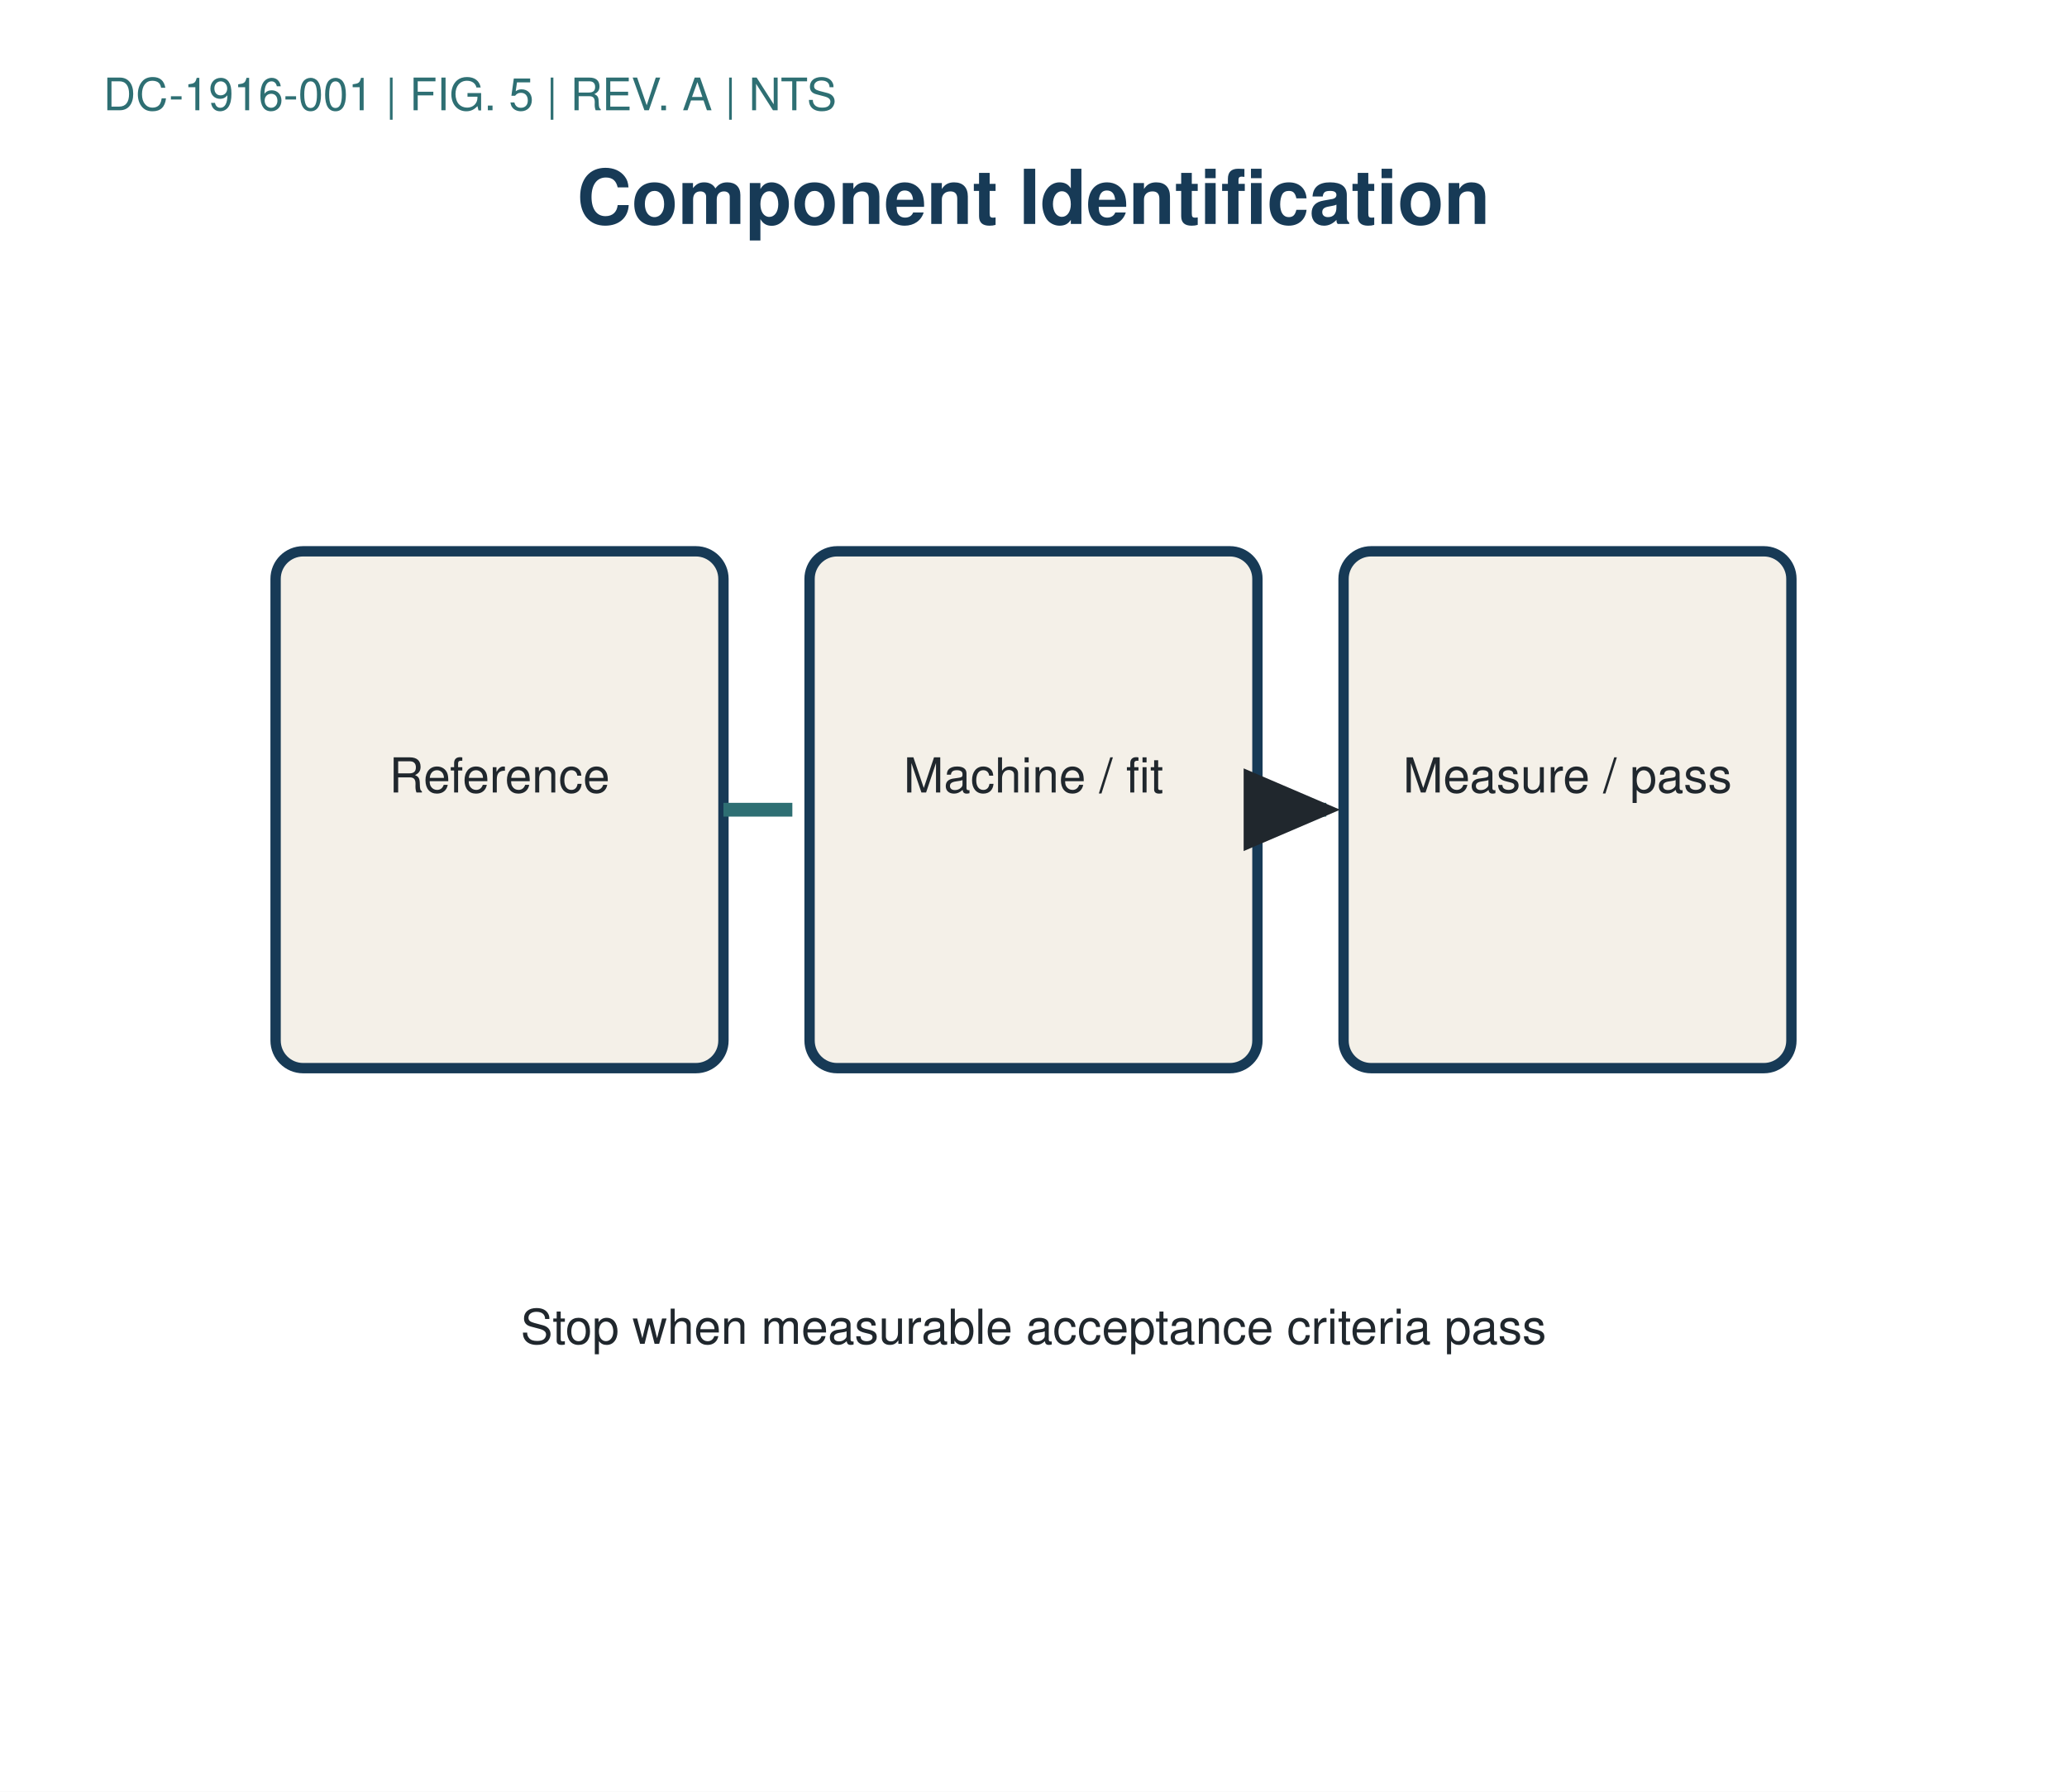
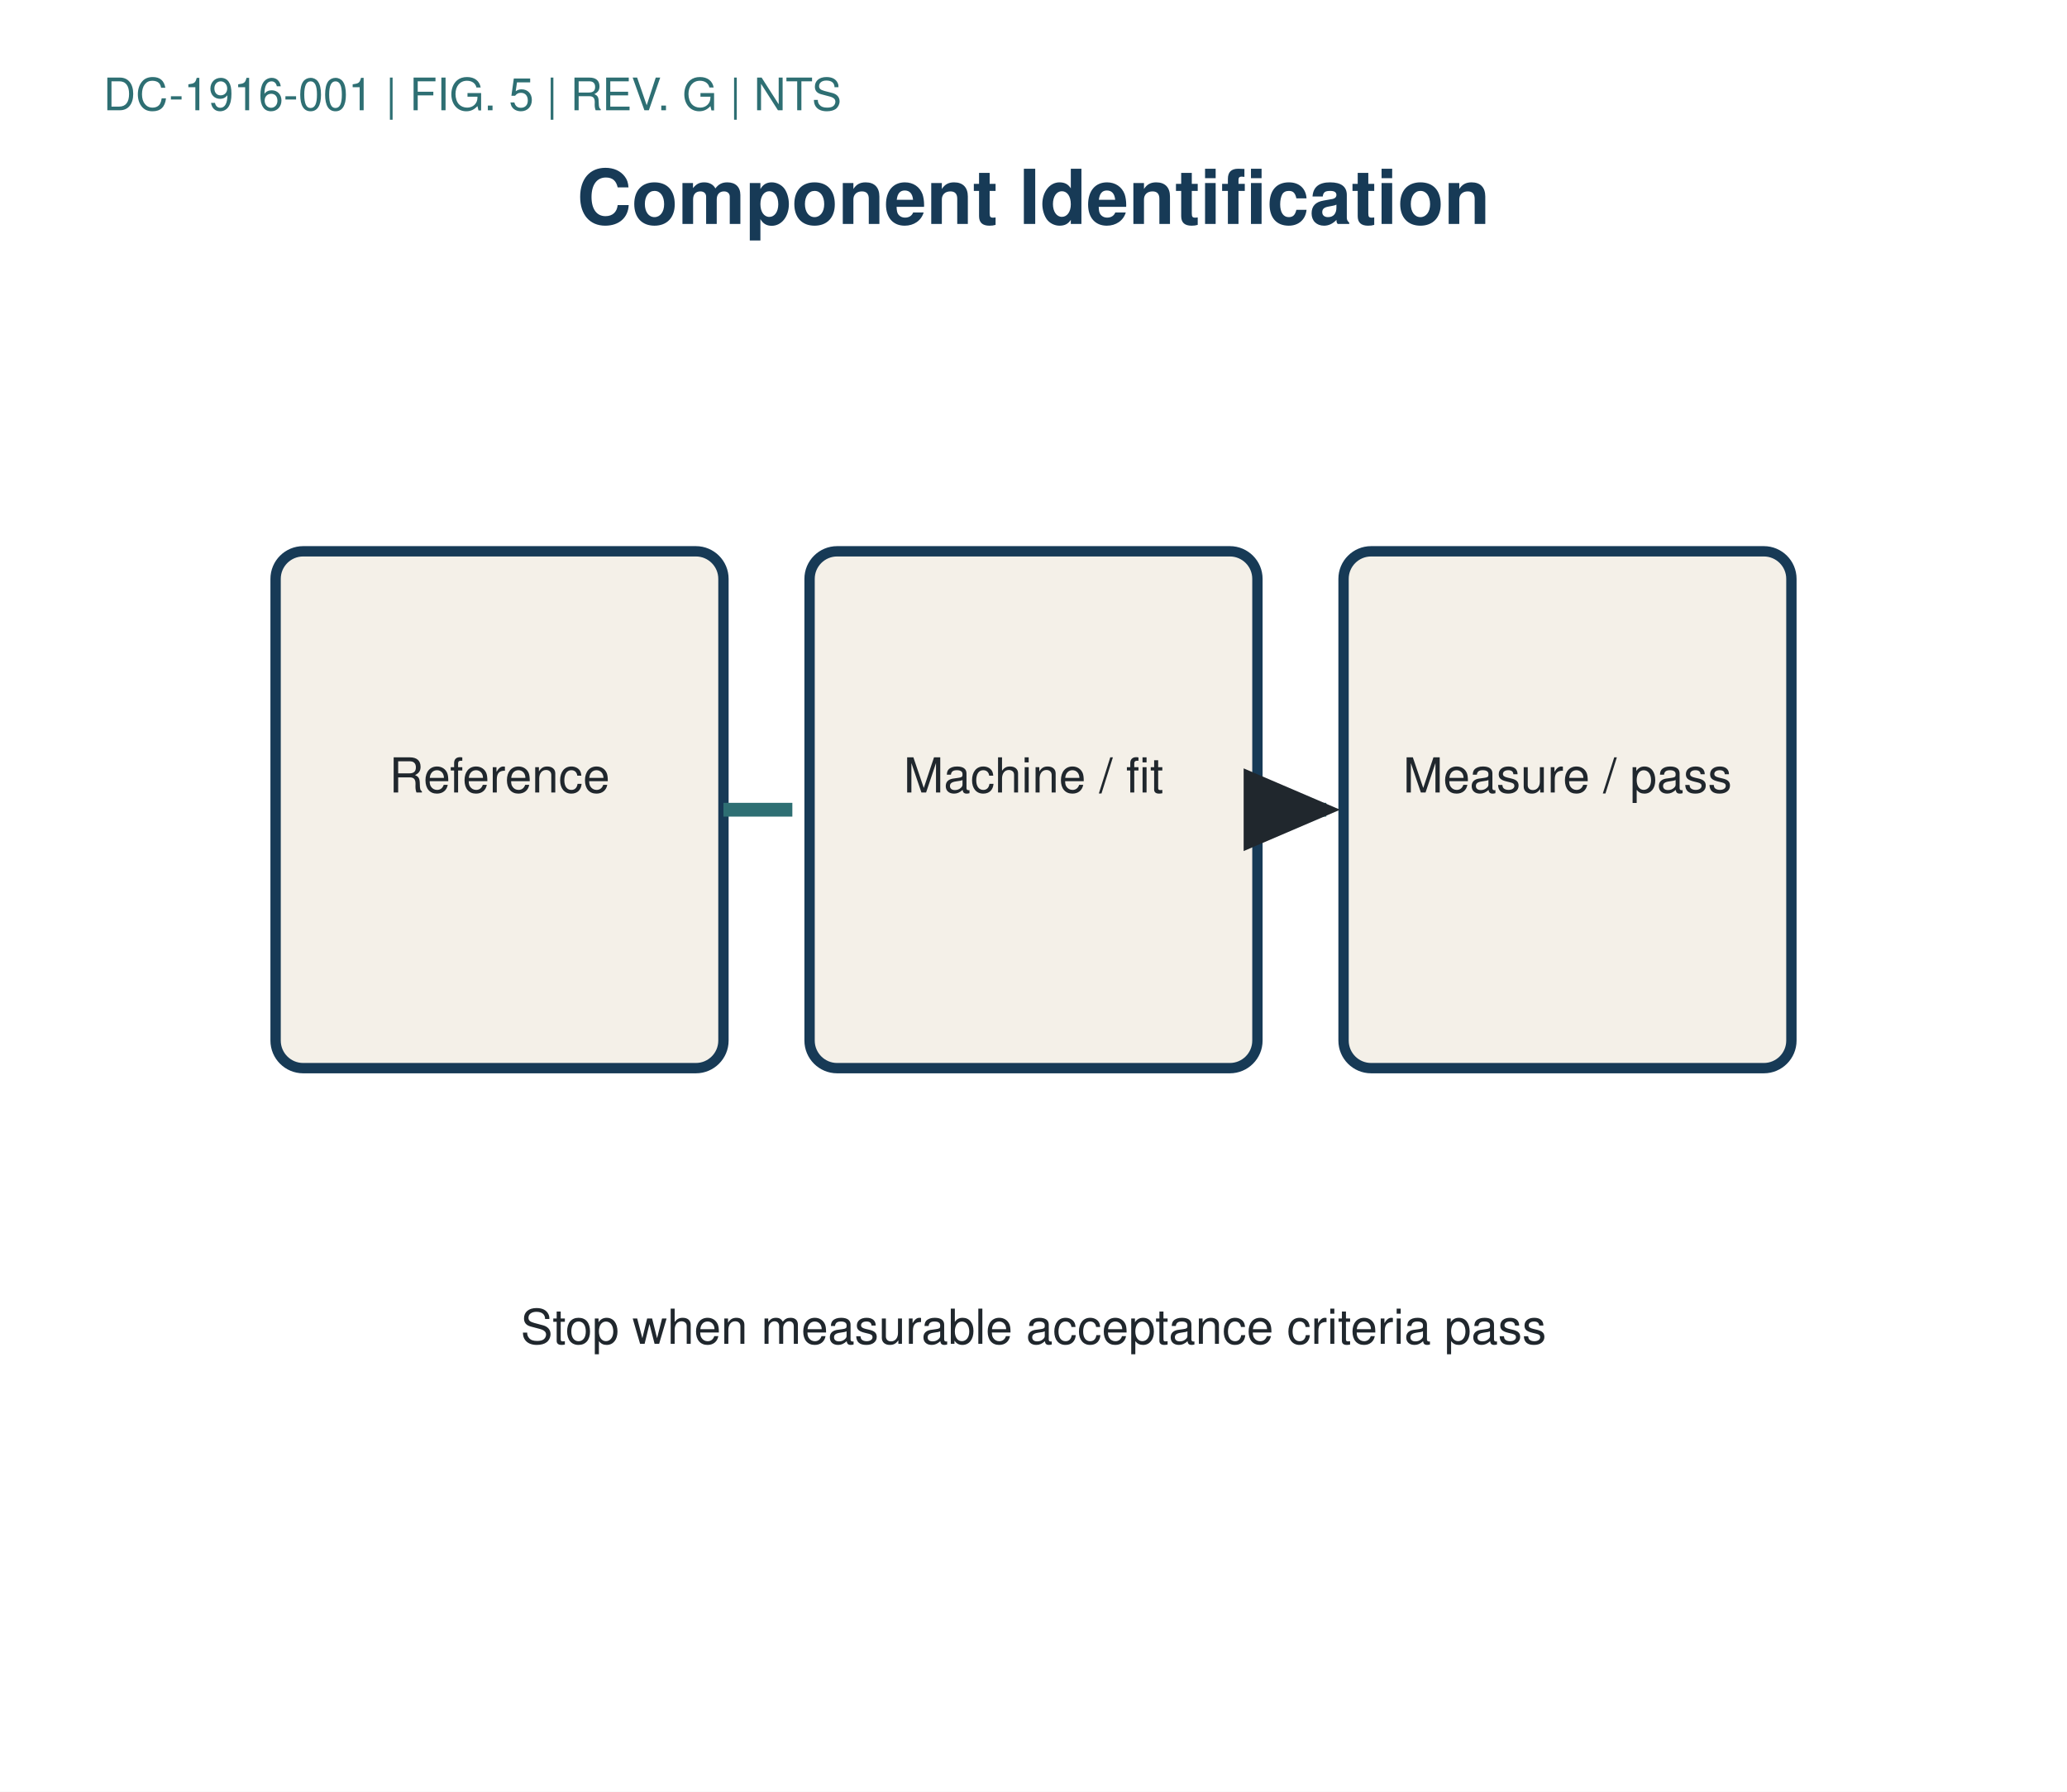
<svg xmlns="http://www.w3.org/2000/svg" width="600" height="520" viewBox="0 0 600 520">
  <defs>
    <marker id="a" markerWidth="8" markerHeight="8" refX="6" refY="3" orient="auto">
      <path d="M0,0 L0,6 L7,3 z" fill="#20272D" />
    </marker>
  </defs>
  <rect width="600" height="520" fill="white" />
-   <text x="30" y="32" font-family="Helvetica" font-size="13" fill="#2E6F73">DC-1916-001 | FIG. 5 | REV. A | NTS</text>
+   <text x="30" y="32" font-family="Helvetica" font-size="13" fill="#2E6F73">DC-1916-001 | FIG. 5 | REV. G | NTS</text>
  <text x="300" y="65" font-family="Helvetica" font-size="22" font-weight="bold" text-anchor="middle" fill="#173A56">Component Identification</text>
  <g font-family="Helvetica" font-size="14" fill="#20272D">
    <rect x="80" y="160" width="130" height="150" rx="8" fill="#F4F0E8" stroke="#173A56" stroke-width="3" />
    <rect x="235" y="160" width="130" height="150" rx="8" fill="#F4F0E8" stroke="#173A56" stroke-width="3" />
    <rect x="390" y="160" width="130" height="150" rx="8" fill="#F4F0E8" stroke="#173A56" stroke-width="3" />
    <path d="M210 235 H230 M365 235 H385" stroke="#2E6F73" stroke-width="4" marker-end="url(#a)" />
    <text x="145" y="230" text-anchor="middle">Reference</text>
    <text x="300" y="230" text-anchor="middle">Machine / fit</text>
    <text x="455" y="230" text-anchor="middle">Measure / pass</text>
    <text x="300" y="390" text-anchor="middle">Stop when measurable acceptance criteria pass</text>
  </g>
</svg>
